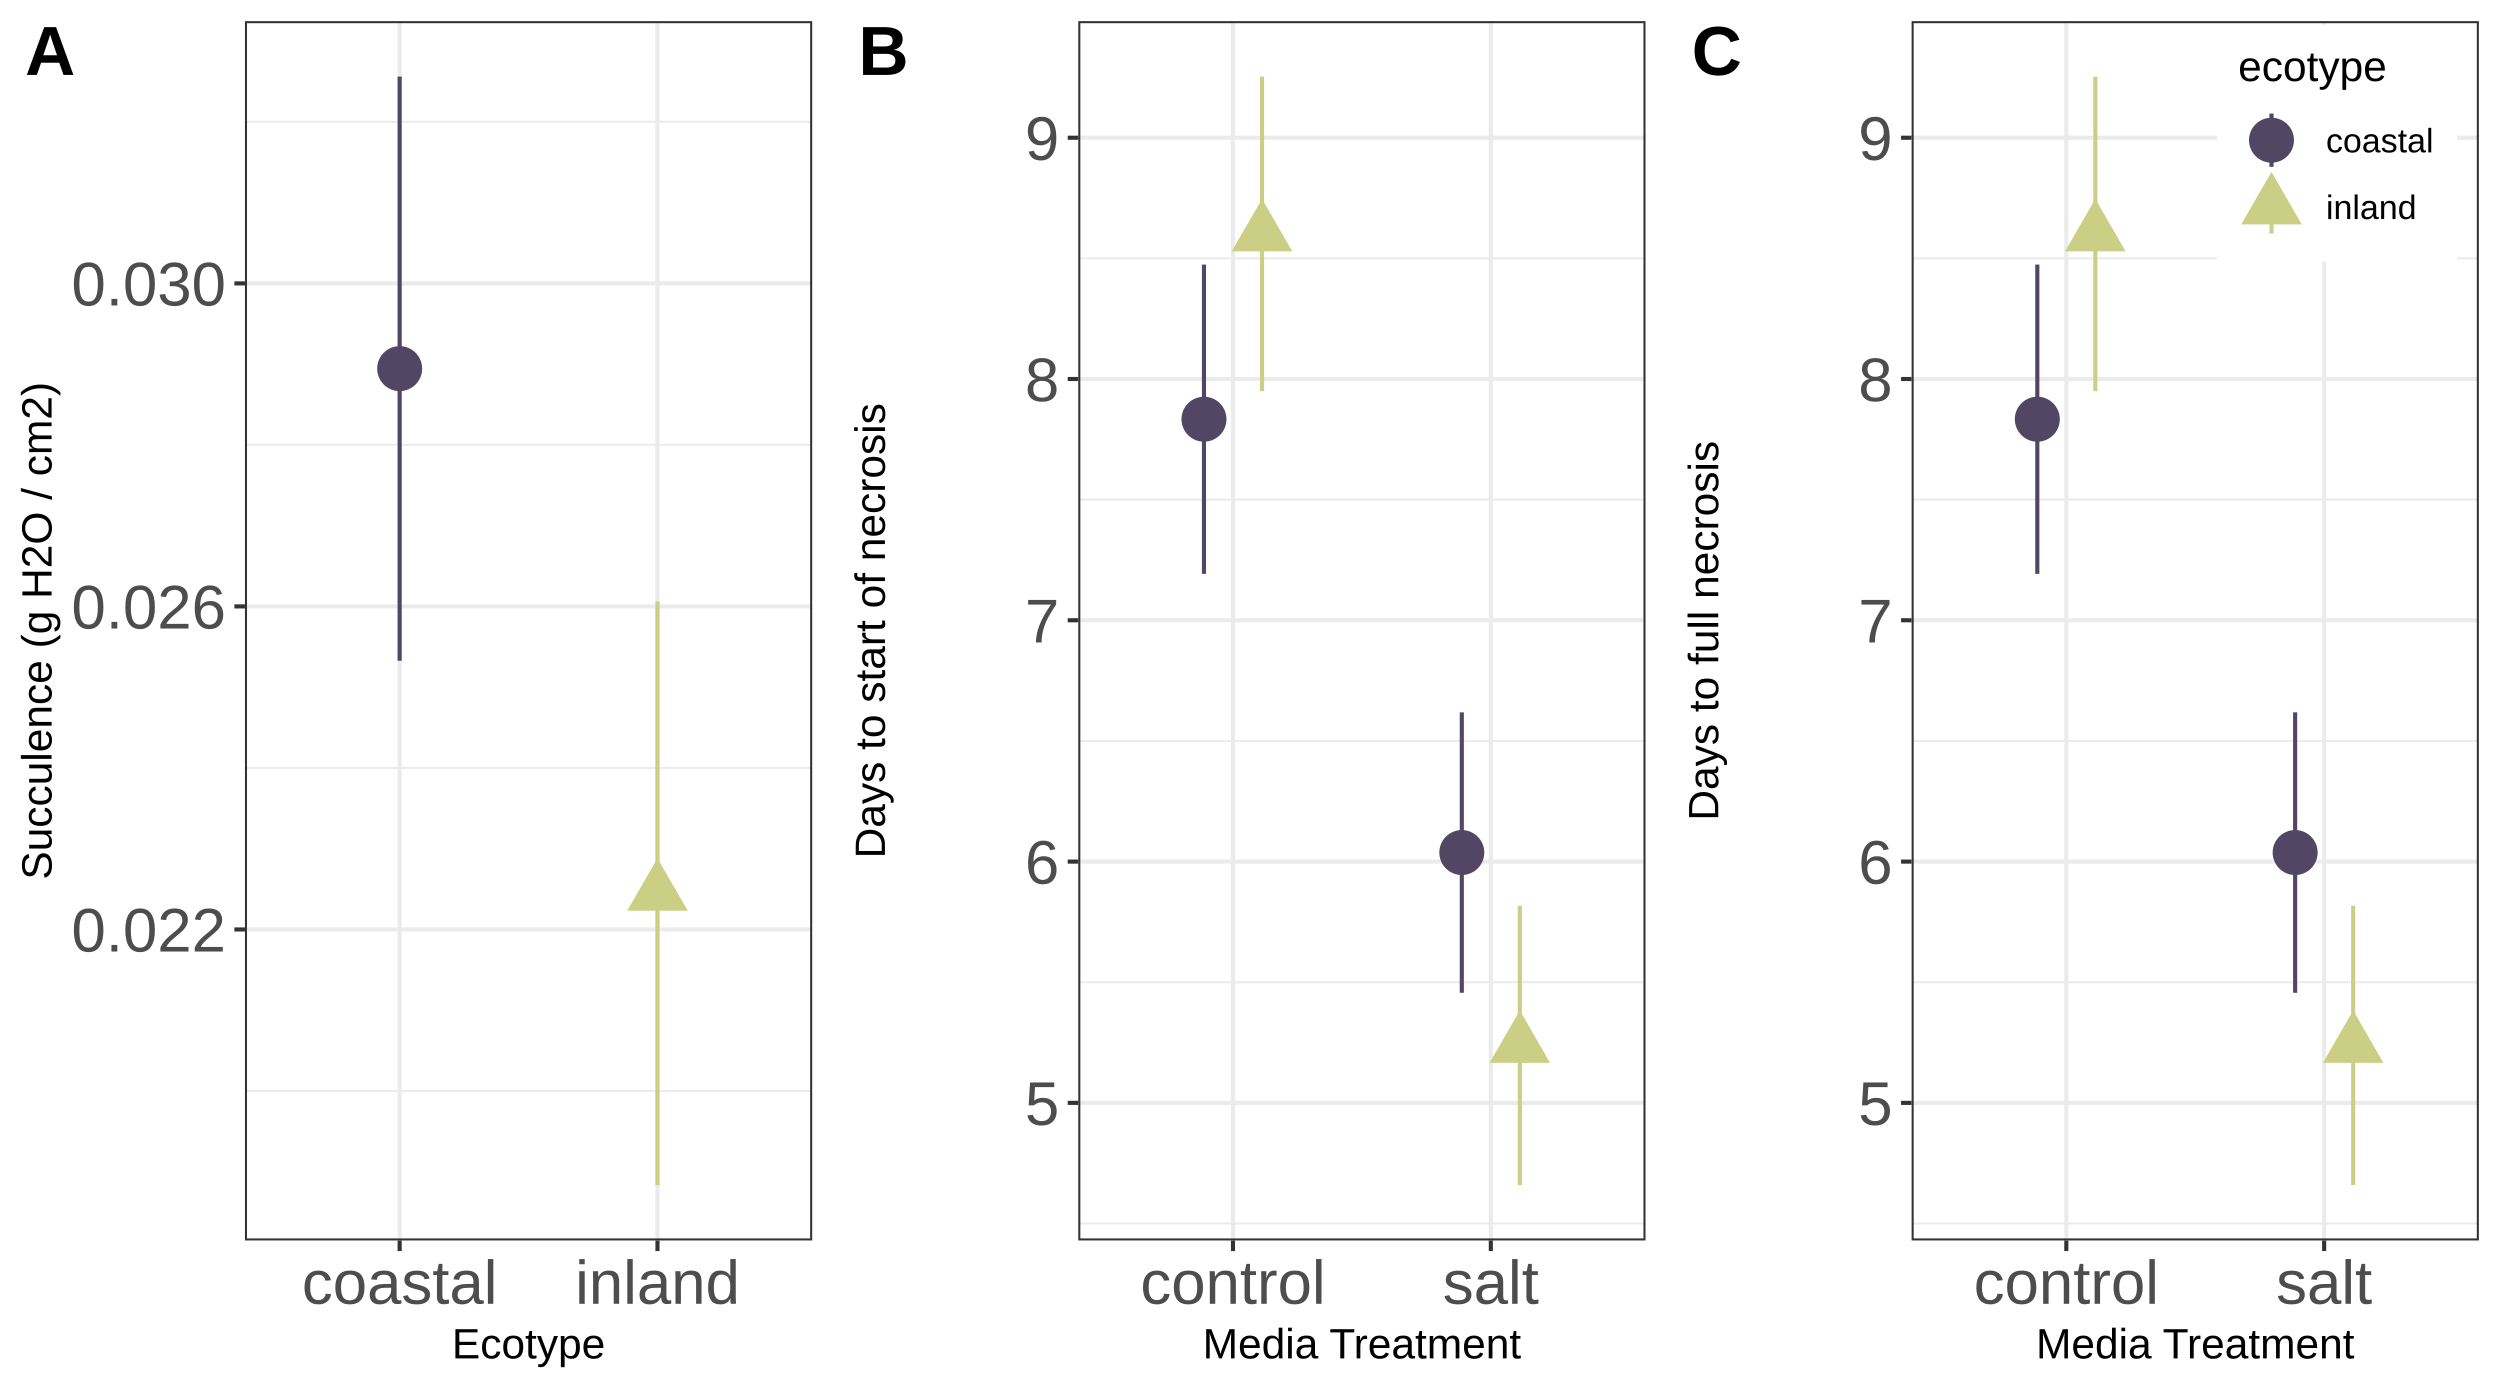
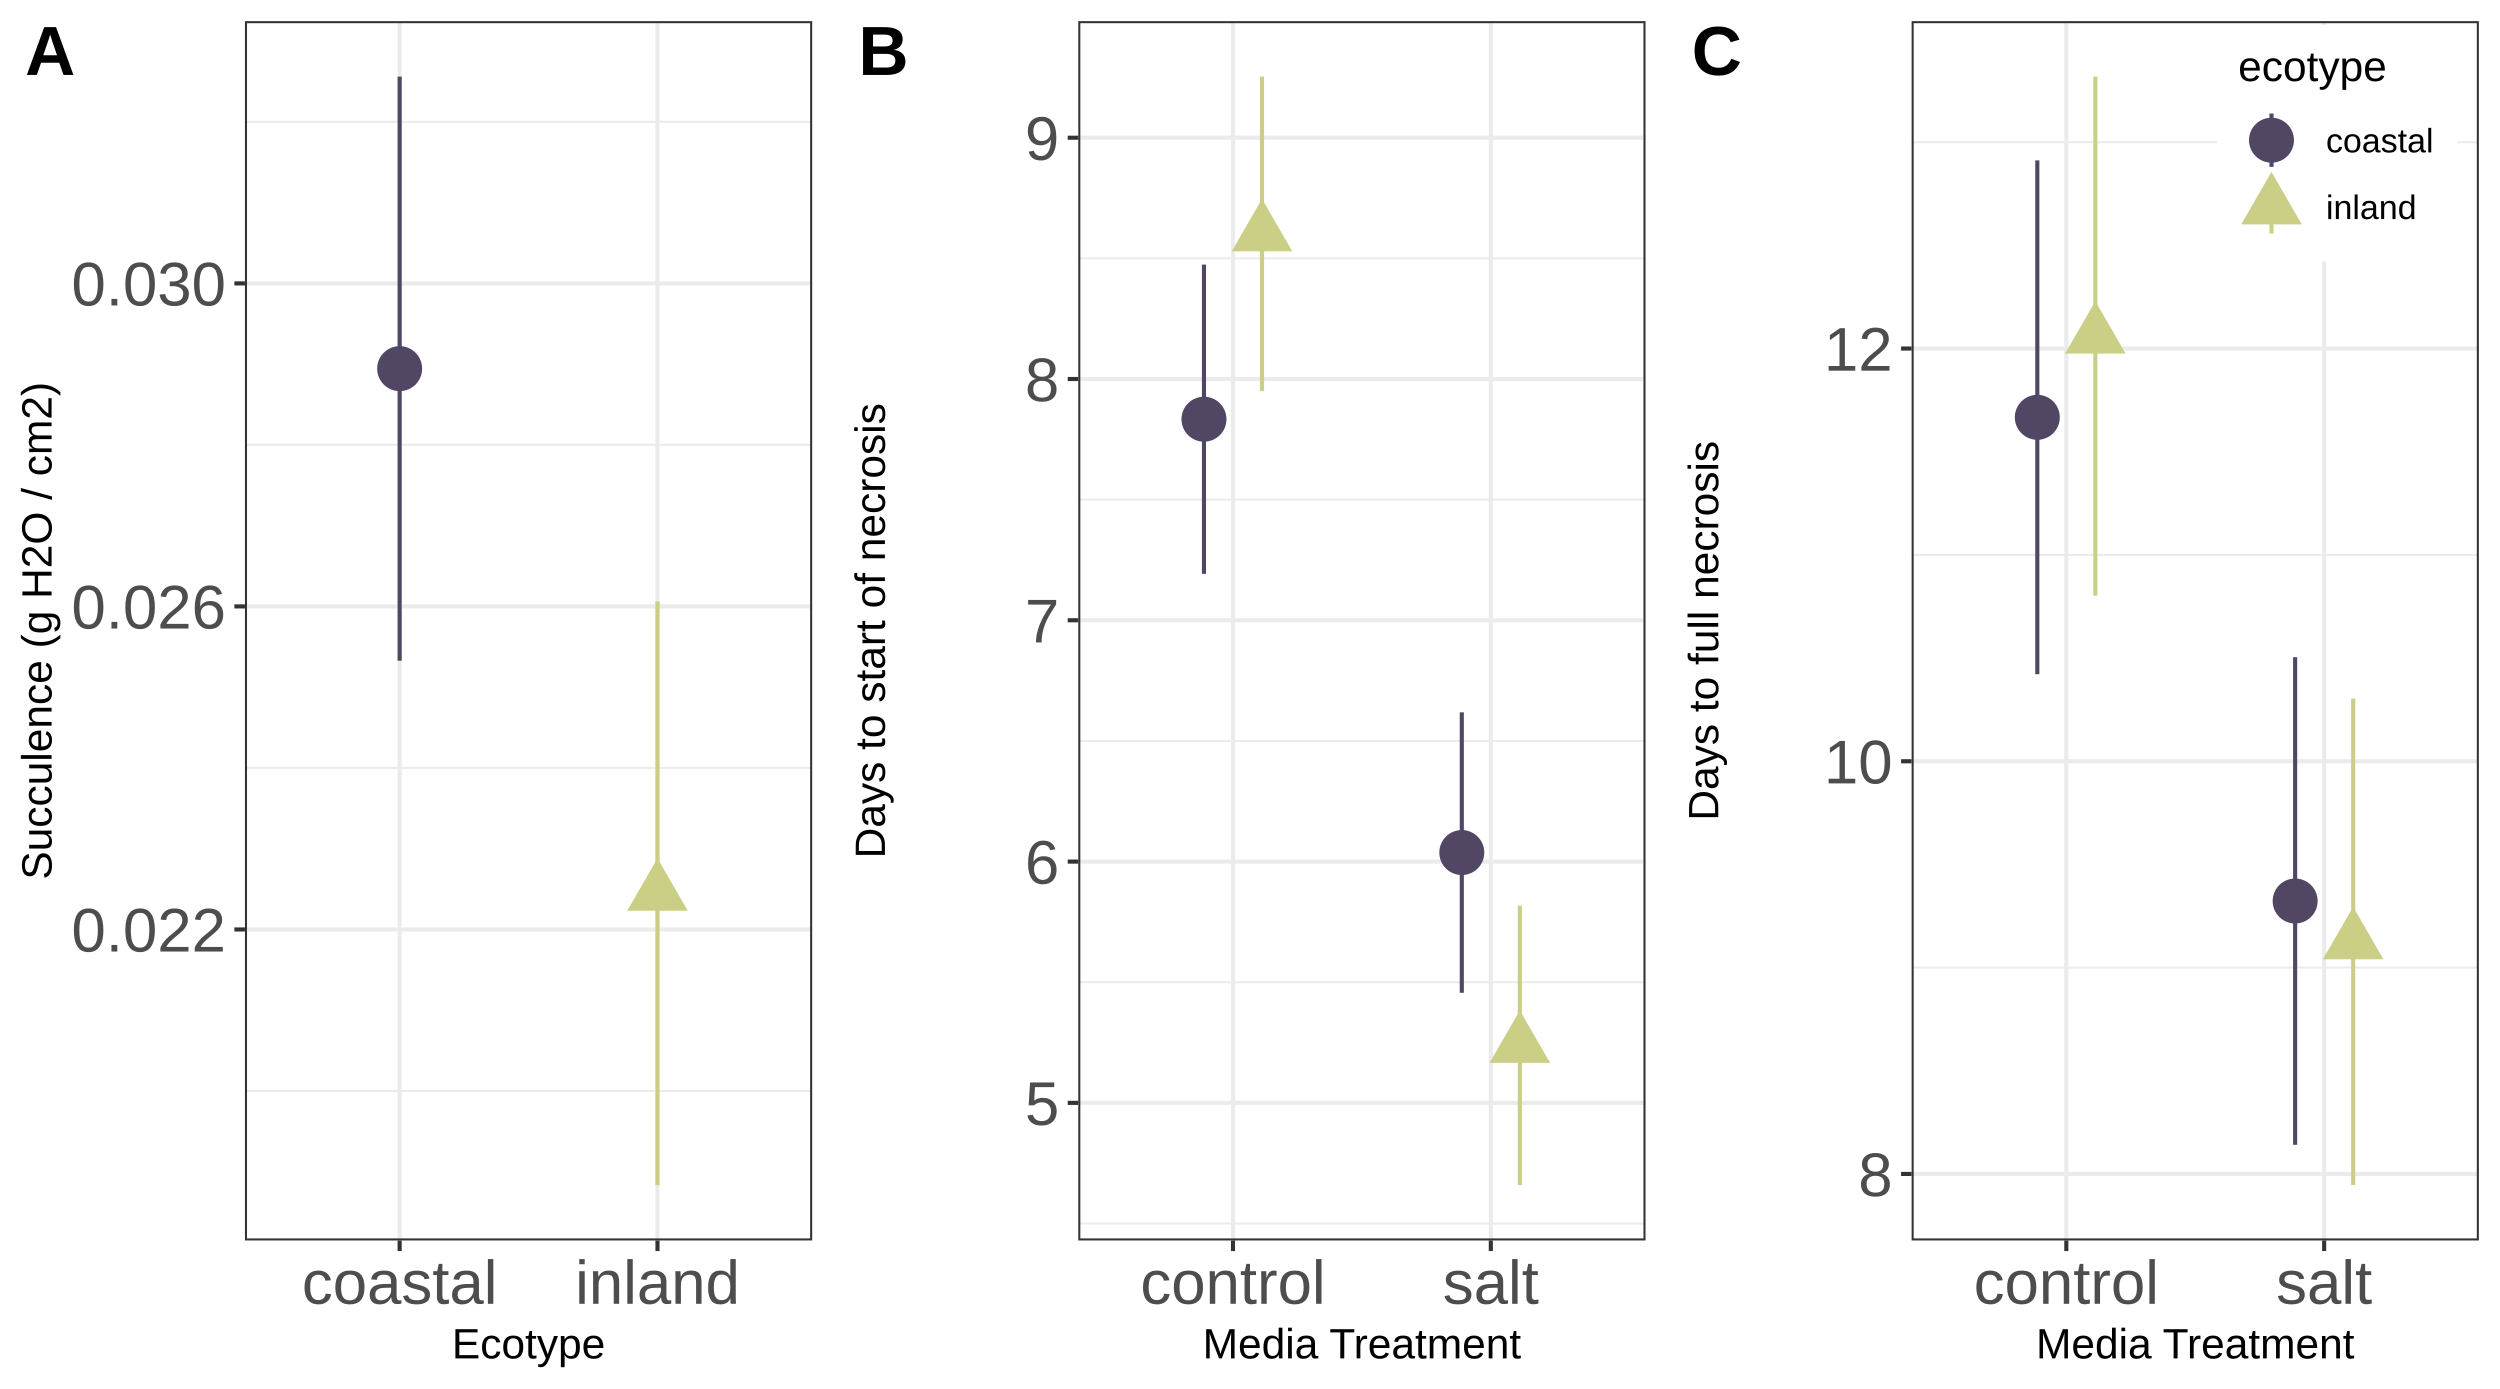
<svg xmlns="http://www.w3.org/2000/svg" class="svglite" width="648.00pt" height="360.00pt" viewBox="0 0 648.00 360.00">
  <defs>
    <style type="text/css">
    .svglite line, .svglite polyline, .svglite polygon, .svglite path, .svglite rect, .svglite circle {
      fill: none;
      stroke: #000000;
      stroke-linecap: round;
      stroke-linejoin: round;
      stroke-miterlimit: 10.00;
    }
    .svglite text {
      white-space: pre;
    }
  </style>
  </defs>
  <rect width="100%" height="100%" style="stroke: none; fill: none;" />
  <defs>
    <clipPath id="cpMC4wMHw2NDguMDB8MC4wMHwzNjAuMDA=">
      <rect x="0.00" y="0.00" width="648.00" height="360.00" />
    </clipPath>
  </defs>
  <g clip-path="url(#cpMC4wMHw2NDguMDB8MC4wMHwzNjAuMDA=)">
</g>
  <defs>
    <clipPath id="cpMC4wMHwyMTYuMDB8MC4wMHwzNjAuMDA=">
      <rect x="0.00" y="0.00" width="216.00" height="360.00" />
    </clipPath>
  </defs>
  <g clip-path="url(#cpMC4wMHwyMTYuMDB8MC4wMHwzNjAuMDA=)">
    <rect x="0.00" y="0.00" width="216.00" height="360.00" style="stroke-width: 1.07; stroke: #FFFFFF; fill: #FFFFFF;" />
  </g>
  <g clip-path="url(#cpMC4wMHw2NDguMDB8MC4wMHwzNjAuMDA=)">
</g>
  <defs>
    <clipPath id="cpNjMuNDl8MjEwLjUyfDUuNDh8MzIxLjUz">
      <rect x="63.49" y="5.48" width="147.03" height="316.05" />
    </clipPath>
  </defs>
  <g clip-path="url(#cpNjMuNDl8MjEwLjUyfDUuNDh8MzIxLjUz)">
    <rect x="63.49" y="5.48" width="147.03" height="316.05" style="stroke-width: 1.07; stroke: none; fill: #FFFFFF;" />
    <polyline points="63.49,282.77 210.52,282.77 " style="stroke-width: 0.53; stroke: #EBEBEB; stroke-linecap: butt;" />
    <polyline points="63.49,199.04 210.52,199.04 " style="stroke-width: 0.53; stroke: #EBEBEB; stroke-linecap: butt;" />
    <polyline points="63.49,115.31 210.52,115.31 " style="stroke-width: 0.53; stroke: #EBEBEB; stroke-linecap: butt;" />
    <polyline points="63.49,31.58 210.52,31.58 " style="stroke-width: 0.53; stroke: #EBEBEB; stroke-linecap: butt;" />
    <polyline points="63.49,240.91 210.52,240.91 " style="stroke-width: 1.07; stroke: #EBEBEB; stroke-linecap: butt;" />
    <polyline points="63.49,157.18 210.52,157.18 " style="stroke-width: 1.07; stroke: #EBEBEB; stroke-linecap: butt;" />
    <polyline points="63.49,73.45 210.52,73.45 " style="stroke-width: 1.07; stroke: #EBEBEB; stroke-linecap: butt;" />
    <polyline points="103.59,321.53 103.59,5.48 " style="stroke-width: 1.07; stroke: #EBEBEB; stroke-linecap: butt;" />
    <polyline points="170.42,321.53 170.42,5.48 " style="stroke-width: 1.07; stroke: #EBEBEB; stroke-linecap: butt;" />
    <line x1="103.59" y1="171.26" x2="103.59" y2="19.85" style="stroke-width: 1.07; stroke: #514663; stroke-linecap: butt;" />
    <line x1="170.42" y1="307.16" x2="170.42" y2="155.90" style="stroke-width: 1.07; stroke: #CACF85; stroke-linecap: butt;" />
    <circle cx="103.59" cy="95.55" r="5.83" style="stroke-width: 1.42; stroke: none; fill: #514663;" />
    <polygon points="170.42,222.46 178.27,236.06 162.57,236.06 " style="stroke-width: 1.42; stroke: none; fill: #CACF85;" />
    <rect x="63.49" y="5.48" width="147.03" height="316.05" style="stroke-width: 1.07; stroke: #333333;" />
  </g>
  <g clip-path="url(#cpMC4wMHw2NDguMDB8MC4wMHwzNjAuMDA=)">
    <text x="58.56" y="246.64" text-anchor="end" style="font-size: 16.00px;fill: #4D4D4D; font-family: &quot;Arial&quot;;" textLength="40.04px" lengthAdjust="spacingAndGlyphs">0.022</text>
    <text x="58.56" y="162.91" text-anchor="end" style="font-size: 16.00px;fill: #4D4D4D; font-family: &quot;Arial&quot;;" textLength="40.04px" lengthAdjust="spacingAndGlyphs">0.026</text>
    <text x="58.56" y="79.18" text-anchor="end" style="font-size: 16.00px;fill: #4D4D4D; font-family: &quot;Arial&quot;;" textLength="40.04px" lengthAdjust="spacingAndGlyphs">0.030</text>
    <polyline points="60.75,240.91 63.49,240.91 " style="stroke-width: 1.07; stroke: #333333; stroke-linecap: butt;" />
    <polyline points="60.75,157.18 63.49,157.18 " style="stroke-width: 1.07; stroke: #333333; stroke-linecap: butt;" />
    <polyline points="60.75,73.45 63.49,73.45 " style="stroke-width: 1.07; stroke: #333333; stroke-linecap: butt;" />
    <polyline points="103.59,324.27 103.59,321.53 " style="stroke-width: 1.07; stroke: #333333; stroke-linecap: butt;" />
    <polyline points="170.42,324.27 170.42,321.53 " style="stroke-width: 1.07; stroke: #333333; stroke-linecap: butt;" />
    <text x="103.59" y="337.94" text-anchor="middle" style="font-size: 16.00px;fill: #4D4D4D; font-family: &quot;Arial&quot;;" textLength="50.70px" lengthAdjust="spacingAndGlyphs">coastal</text>
    <text x="170.42" y="337.94" text-anchor="middle" style="font-size: 16.00px;fill: #4D4D4D; font-family: &quot;Arial&quot;;" textLength="42.71px" lengthAdjust="spacingAndGlyphs">inland</text>
    <text x="137.01" y="352.10" text-anchor="middle" style="font-size: 11.00px; font-family: &quot;Arial&quot;;" textLength="39.75px" lengthAdjust="spacingAndGlyphs">Ecotype</text>
    <text transform="translate(13.37,163.50) rotate(-90)" text-anchor="middle" style="font-size: 11.00px; font-family: &quot;Arial&quot;;" textLength="129.00px" lengthAdjust="spacingAndGlyphs">Succulence (g H2O / cm2)</text>
    <text x="6.50" y="19.43" style="font-size: 18.00px; font-weight: bold; font-family: &quot;Arial&quot;;" textLength="13.00px" lengthAdjust="spacingAndGlyphs">A</text>
  </g>
  <defs>
    <clipPath id="cpMjE2LjAwfDQzMi4wMHwwLjAwfDM2MC4wMA==">
      <rect x="216.00" y="0.00" width="216.00" height="360.00" />
    </clipPath>
  </defs>
  <g clip-path="url(#cpMjE2LjAwfDQzMi4wMHwwLjAwfDM2MC4wMA==)">
    <rect x="216.00" y="0.00" width="216.00" height="360.00" style="stroke-width: 1.07; stroke: #FFFFFF; fill: #FFFFFF;" />
  </g>
  <g clip-path="url(#cpMC4wMHw2NDguMDB8MC4wMHwzNjAuMDA=)">
</g>
  <defs>
    <clipPath id="cpMjc5LjQ5fDQyNi41Mnw1LjQ4fDMyMS41Mw==">
      <rect x="279.49" y="5.48" width="147.03" height="316.05" />
    </clipPath>
  </defs>
  <g clip-path="url(#cpMjc5LjQ5fDQyNi41Mnw1LjQ4fDMyMS41Mw==)">
    <rect x="279.49" y="5.48" width="147.03" height="316.05" style="stroke-width: 1.07; stroke: none; fill: #FFFFFF;" />
    <polyline points="279.49,317.13 426.52,317.13 " style="stroke-width: 0.53; stroke: #EBEBEB; stroke-linecap: butt;" />
    <polyline points="279.49,254.59 426.52,254.59 " style="stroke-width: 0.53; stroke: #EBEBEB; stroke-linecap: butt;" />
    <polyline points="279.49,192.05 426.52,192.05 " style="stroke-width: 0.53; stroke: #EBEBEB; stroke-linecap: butt;" />
    <polyline points="279.49,129.51 426.52,129.51 " style="stroke-width: 0.53; stroke: #EBEBEB; stroke-linecap: butt;" />
    <polyline points="279.49,66.97 426.52,66.97 " style="stroke-width: 0.53; stroke: #EBEBEB; stroke-linecap: butt;" />
    <polyline points="279.49,285.86 426.52,285.86 " style="stroke-width: 1.07; stroke: #EBEBEB; stroke-linecap: butt;" />
    <polyline points="279.49,223.32 426.52,223.32 " style="stroke-width: 1.07; stroke: #EBEBEB; stroke-linecap: butt;" />
    <polyline points="279.49,160.78 426.52,160.78 " style="stroke-width: 1.07; stroke: #EBEBEB; stroke-linecap: butt;" />
    <polyline points="279.49,98.24 426.52,98.24 " style="stroke-width: 1.07; stroke: #EBEBEB; stroke-linecap: butt;" />
    <polyline points="279.49,35.70 426.52,35.70 " style="stroke-width: 1.07; stroke: #EBEBEB; stroke-linecap: butt;" />
    <polyline points="319.59,321.53 319.59,5.48 " style="stroke-width: 1.07; stroke: #EBEBEB; stroke-linecap: butt;" />
    <polyline points="386.42,321.53 386.42,5.48 " style="stroke-width: 1.07; stroke: #EBEBEB; stroke-linecap: butt;" />
    <line x1="312.07" y1="148.74" x2="312.07" y2="68.59" style="stroke-width: 1.07; stroke: #514663; stroke-linecap: butt;" />
    <line x1="327.11" y1="101.39" x2="327.11" y2="19.85" style="stroke-width: 1.07; stroke: #CACF85; stroke-linecap: butt;" />
    <line x1="378.90" y1="257.34" x2="378.90" y2="184.63" style="stroke-width: 1.07; stroke: #514663; stroke-linecap: butt;" />
    <line x1="393.94" y1="307.16" x2="393.94" y2="234.76" style="stroke-width: 1.07; stroke: #CACF85; stroke-linecap: butt;" />
    <circle cx="312.07" cy="108.66" r="5.83" style="stroke-width: 1.42; stroke: none; fill: #514663;" />
    <polygon points="327.11,51.55 334.96,65.15 319.26,65.15 " style="stroke-width: 1.42; stroke: none; fill: #CACF85;" />
    <circle cx="378.90" cy="220.98" r="5.83" style="stroke-width: 1.42; stroke: none; fill: #514663;" />
    <polygon points="393.94,261.90 401.79,275.50 386.09,275.50 " style="stroke-width: 1.42; stroke: none; fill: #CACF85;" />
    <rect x="279.49" y="5.48" width="147.03" height="316.05" style="stroke-width: 1.07; stroke: #333333;" />
  </g>
  <g clip-path="url(#cpMC4wMHw2NDguMDB8MC4wMHwzNjAuMDA=)">
    <text x="274.56" y="291.59" text-anchor="end" style="font-size: 16.00px;fill: #4D4D4D; font-family: &quot;Arial&quot;;" textLength="8.90px" lengthAdjust="spacingAndGlyphs">5</text>
    <text x="274.56" y="229.06" text-anchor="end" style="font-size: 16.00px;fill: #4D4D4D; font-family: &quot;Arial&quot;;" textLength="8.90px" lengthAdjust="spacingAndGlyphs">6</text>
    <text x="274.56" y="166.52" text-anchor="end" style="font-size: 16.00px;fill: #4D4D4D; font-family: &quot;Arial&quot;;" textLength="8.90px" lengthAdjust="spacingAndGlyphs">7</text>
    <text x="274.56" y="103.98" text-anchor="end" style="font-size: 16.00px;fill: #4D4D4D; font-family: &quot;Arial&quot;;" textLength="8.90px" lengthAdjust="spacingAndGlyphs">8</text>
    <text x="274.56" y="41.44" text-anchor="end" style="font-size: 16.00px;fill: #4D4D4D; font-family: &quot;Arial&quot;;" textLength="8.90px" lengthAdjust="spacingAndGlyphs">9</text>
    <polyline points="276.75,285.86 279.49,285.86 " style="stroke-width: 1.07; stroke: #333333; stroke-linecap: butt;" />
    <polyline points="276.75,223.32 279.49,223.32 " style="stroke-width: 1.07; stroke: #333333; stroke-linecap: butt;" />
    <polyline points="276.75,160.78 279.49,160.78 " style="stroke-width: 1.07; stroke: #333333; stroke-linecap: butt;" />
    <polyline points="276.75,98.24 279.49,98.24 " style="stroke-width: 1.07; stroke: #333333; stroke-linecap: butt;" />
    <polyline points="276.75,35.70 279.49,35.70 " style="stroke-width: 1.07; stroke: #333333; stroke-linecap: butt;" />
    <polyline points="319.59,324.27 319.59,321.53 " style="stroke-width: 1.07; stroke: #333333; stroke-linecap: butt;" />
    <polyline points="386.42,324.27 386.42,321.53 " style="stroke-width: 1.07; stroke: #333333; stroke-linecap: butt;" />
    <text x="319.59" y="337.94" text-anchor="middle" style="font-size: 16.00px;fill: #4D4D4D; font-family: &quot;Arial&quot;;" textLength="48.02px" lengthAdjust="spacingAndGlyphs">control</text>
    <text x="386.42" y="337.94" text-anchor="middle" style="font-size: 16.00px;fill: #4D4D4D; font-family: &quot;Arial&quot;;" textLength="24.90px" lengthAdjust="spacingAndGlyphs">salt</text>
    <text x="353.01" y="352.10" text-anchor="middle" style="font-size: 11.00px; font-family: &quot;Arial&quot;;" textLength="83.15px" lengthAdjust="spacingAndGlyphs">Media Treatment</text>
    <text transform="translate(229.37,163.50) rotate(-90)" text-anchor="middle" style="font-size: 11.00px; font-family: &quot;Arial&quot;;" textLength="117.98px" lengthAdjust="spacingAndGlyphs">Days to start of necrosis</text>
    <text x="222.50" y="19.43" style="font-size: 18.00px; font-weight: bold; font-family: &quot;Arial&quot;;" textLength="13.00px" lengthAdjust="spacingAndGlyphs">B</text>
  </g>
  <defs>
    <clipPath id="cpNDMyLjAwfDY0OC4wMHwwLjAwfDM2MC4wMA==">
      <rect x="432.00" y="0.00" width="216.00" height="360.00" />
    </clipPath>
  </defs>
  <g clip-path="url(#cpNDMyLjAwfDY0OC4wMHwwLjAwfDM2MC4wMA==)">
    <rect x="432.00" y="0.00" width="216.00" height="360.00" style="stroke-width: 1.07; stroke: #FFFFFF; fill: #FFFFFF;" />
  </g>
  <g clip-path="url(#cpMC4wMHw2NDguMDB8MC4wMHwzNjAuMDA=)">
</g>
  <defs>
    <clipPath id="cpNDk1LjQ5fDY0Mi41Mnw1LjQ4fDMyMS41Mw==">
      <rect x="495.49" y="5.48" width="147.03" height="316.05" />
    </clipPath>
  </defs>
  <g clip-path="url(#cpNDk1LjQ5fDY0Mi41Mnw1LjQ4fDMyMS41Mw==)">
    <rect x="495.49" y="5.48" width="147.03" height="316.05" style="stroke-width: 1.07; stroke: none; fill: #FFFFFF;" />
-     <polyline points="495.49,317.13 642.52,317.13 " style="stroke-width: 0.53; stroke: #EBEBEB; stroke-linecap: butt;" />
-     <polyline points="495.49,254.59 642.52,254.59 " style="stroke-width: 0.53; stroke: #EBEBEB; stroke-linecap: butt;" />
-     <polyline points="495.49,192.05 642.52,192.05 " style="stroke-width: 0.53; stroke: #EBEBEB; stroke-linecap: butt;" />
-     <polyline points="495.49,129.51 642.52,129.51 " style="stroke-width: 0.53; stroke: #EBEBEB; stroke-linecap: butt;" />
-     <polyline points="495.49,66.97 642.52,66.97 " style="stroke-width: 0.53; stroke: #EBEBEB; stroke-linecap: butt;" />
-     <polyline points="495.49,285.86 642.52,285.86 " style="stroke-width: 1.07; stroke: #EBEBEB; stroke-linecap: butt;" />
-     <polyline points="495.49,223.32 642.52,223.32 " style="stroke-width: 1.07; stroke: #EBEBEB; stroke-linecap: butt;" />
-     <polyline points="495.49,160.78 642.52,160.78 " style="stroke-width: 1.07; stroke: #EBEBEB; stroke-linecap: butt;" />
-     <polyline points="495.49,98.24 642.52,98.24 " style="stroke-width: 1.07; stroke: #EBEBEB; stroke-linecap: butt;" />
-     <polyline points="495.49,35.70 642.52,35.70 " style="stroke-width: 1.07; stroke: #EBEBEB; stroke-linecap: butt;" />
+     <polyline points="495.49,250.80 642.52,250.80 " style="stroke-width: 0.53; stroke: #EBEBEB; stroke-linecap: butt;" />
+     <polyline points="495.49,143.83 642.52,143.83 " style="stroke-width: 0.53; stroke: #EBEBEB; stroke-linecap: butt;" />
+     <polyline points="495.49,36.86 642.52,36.86 " style="stroke-width: 0.53; stroke: #EBEBEB; stroke-linecap: butt;" />
+     <polyline points="495.49,304.29 642.52,304.29 " style="stroke-width: 1.07; stroke: #EBEBEB; stroke-linecap: butt;" />
+     <polyline points="495.49,197.32 642.52,197.32 " style="stroke-width: 1.07; stroke: #EBEBEB; stroke-linecap: butt;" />
+     <polyline points="495.49,90.34 642.52,90.34 " style="stroke-width: 1.07; stroke: #EBEBEB; stroke-linecap: butt;" />
    <polyline points="535.59,321.53 535.59,5.48 " style="stroke-width: 1.07; stroke: #EBEBEB; stroke-linecap: butt;" />
    <polyline points="602.42,321.53 602.42,5.48 " style="stroke-width: 1.07; stroke: #EBEBEB; stroke-linecap: butt;" />
-     <line x1="528.07" y1="148.74" x2="528.07" y2="68.59" style="stroke-width: 1.07; stroke: #514663; stroke-linecap: butt;" />
-     <line x1="543.11" y1="101.39" x2="543.11" y2="19.85" style="stroke-width: 1.07; stroke: #CACF85; stroke-linecap: butt;" />
-     <line x1="594.90" y1="257.34" x2="594.90" y2="184.63" style="stroke-width: 1.07; stroke: #514663; stroke-linecap: butt;" />
-     <line x1="609.94" y1="307.16" x2="609.94" y2="234.76" style="stroke-width: 1.07; stroke: #CACF85; stroke-linecap: butt;" />
-     <circle cx="528.07" cy="108.66" r="5.83" style="stroke-width: 1.42; stroke: none; fill: #514663;" />
-     <polygon points="543.11,51.55 550.96,65.15 535.26,65.15 " style="stroke-width: 1.42; stroke: none; fill: #CACF85;" />
-     <circle cx="594.90" cy="220.98" r="5.83" style="stroke-width: 1.42; stroke: none; fill: #514663;" />
-     <polygon points="609.94,261.90 617.79,275.50 602.09,275.50 " style="stroke-width: 1.42; stroke: none; fill: #CACF85;" />
+     <line x1="528.07" y1="174.76" x2="528.07" y2="41.58" style="stroke-width: 1.07; stroke: #514663; stroke-linecap: butt;" />
+     <line x1="543.11" y1="154.39" x2="543.11" y2="19.85" style="stroke-width: 1.07; stroke: #CACF85; stroke-linecap: butt;" />
+     <line x1="594.90" y1="296.73" x2="594.90" y2="170.35" style="stroke-width: 1.07; stroke: #514663; stroke-linecap: butt;" />
+     <line x1="609.94" y1="307.16" x2="609.94" y2="181.07" style="stroke-width: 1.07; stroke: #CACF85; stroke-linecap: butt;" />
+     <circle cx="528.07" cy="108.17" r="5.83" style="stroke-width: 1.42; stroke: none; fill: #514663;" />
+     <polygon points="543.11,78.05 550.96,91.65 535.26,91.65 " style="stroke-width: 1.42; stroke: none; fill: #CACF85;" />
+     <circle cx="594.90" cy="233.54" r="5.83" style="stroke-width: 1.42; stroke: none; fill: #514663;" />
+     <polygon points="609.94,235.05 617.79,248.65 602.09,248.65 " style="stroke-width: 1.42; stroke: none; fill: #CACF85;" />
    <rect x="495.49" y="5.48" width="147.03" height="316.05" style="stroke-width: 1.07; stroke: #333333;" />
  </g>
  <g clip-path="url(#cpMC4wMHw2NDguMDB8MC4wMHwzNjAuMDA=)">
-     <text x="490.56" y="291.59" text-anchor="end" style="font-size: 16.00px;fill: #4D4D4D; font-family: &quot;Arial&quot;;" textLength="8.90px" lengthAdjust="spacingAndGlyphs">5</text>
-     <text x="490.56" y="229.06" text-anchor="end" style="font-size: 16.00px;fill: #4D4D4D; font-family: &quot;Arial&quot;;" textLength="8.90px" lengthAdjust="spacingAndGlyphs">6</text>
-     <text x="490.56" y="166.52" text-anchor="end" style="font-size: 16.00px;fill: #4D4D4D; font-family: &quot;Arial&quot;;" textLength="8.90px" lengthAdjust="spacingAndGlyphs">7</text>
-     <text x="490.56" y="103.98" text-anchor="end" style="font-size: 16.00px;fill: #4D4D4D; font-family: &quot;Arial&quot;;" textLength="8.90px" lengthAdjust="spacingAndGlyphs">8</text>
-     <text x="490.56" y="41.44" text-anchor="end" style="font-size: 16.00px;fill: #4D4D4D; font-family: &quot;Arial&quot;;" textLength="8.90px" lengthAdjust="spacingAndGlyphs">9</text>
-     <polyline points="492.75,285.86 495.49,285.86 " style="stroke-width: 1.07; stroke: #333333; stroke-linecap: butt;" />
-     <polyline points="492.75,223.32 495.49,223.32 " style="stroke-width: 1.07; stroke: #333333; stroke-linecap: butt;" />
-     <polyline points="492.75,160.78 495.49,160.78 " style="stroke-width: 1.07; stroke: #333333; stroke-linecap: butt;" />
-     <polyline points="492.75,98.24 495.49,98.24 " style="stroke-width: 1.07; stroke: #333333; stroke-linecap: butt;" />
-     <polyline points="492.75,35.70 495.49,35.70 " style="stroke-width: 1.07; stroke: #333333; stroke-linecap: butt;" />
+     <text x="490.56" y="310.03" text-anchor="end" style="font-size: 16.00px;fill: #4D4D4D; font-family: &quot;Arial&quot;;" textLength="8.90px" lengthAdjust="spacingAndGlyphs">8</text>
+     <text x="490.56" y="203.06" text-anchor="end" style="font-size: 16.00px;fill: #4D4D4D; font-family: &quot;Arial&quot;;" textLength="17.80px" lengthAdjust="spacingAndGlyphs">10</text>
+     <text x="490.56" y="96.08" text-anchor="end" style="font-size: 16.00px;fill: #4D4D4D; font-family: &quot;Arial&quot;;" textLength="17.80px" lengthAdjust="spacingAndGlyphs">12</text>
+     <polyline points="492.75,304.29 495.49,304.29 " style="stroke-width: 1.07; stroke: #333333; stroke-linecap: butt;" />
+     <polyline points="492.75,197.32 495.49,197.32 " style="stroke-width: 1.07; stroke: #333333; stroke-linecap: butt;" />
+     <polyline points="492.75,90.34 495.49,90.34 " style="stroke-width: 1.07; stroke: #333333; stroke-linecap: butt;" />
    <polyline points="535.59,324.27 535.59,321.53 " style="stroke-width: 1.07; stroke: #333333; stroke-linecap: butt;" />
    <polyline points="602.42,324.27 602.42,321.53 " style="stroke-width: 1.07; stroke: #333333; stroke-linecap: butt;" />
    <text x="535.59" y="337.94" text-anchor="middle" style="font-size: 16.00px;fill: #4D4D4D; font-family: &quot;Arial&quot;;" textLength="48.02px" lengthAdjust="spacingAndGlyphs">control</text>
    <text x="602.42" y="337.94" text-anchor="middle" style="font-size: 16.00px;fill: #4D4D4D; font-family: &quot;Arial&quot;;" textLength="24.90px" lengthAdjust="spacingAndGlyphs">salt</text>
    <text x="569.01" y="352.10" text-anchor="middle" style="font-size: 11.00px; font-family: &quot;Arial&quot;;" textLength="83.15px" lengthAdjust="spacingAndGlyphs">Media Treatment</text>
    <text transform="translate(445.37,163.50) rotate(-90)" text-anchor="middle" style="font-size: 11.00px; font-family: &quot;Arial&quot;;" textLength="98.42px" lengthAdjust="spacingAndGlyphs">Days to full necrosis</text>
    <rect x="574.65" y="6.43" width="62.23" height="61.32" style="stroke-width: 1.07; stroke: none; fill: #FFFFFF;" />
    <text x="580.13" y="21.01" style="font-size: 11.00px; font-family: &quot;Arial&quot;;" textLength="38.53px" lengthAdjust="spacingAndGlyphs">ecotype</text>
    <rect x="580.13" y="27.70" width="17.28" height="17.28" style="stroke-width: 1.07; stroke: none; fill: #FFFFFF;" />
    <line x1="588.77" y1="43.26" x2="588.77" y2="29.43" style="stroke-width: 1.07; stroke: #514663; stroke-linecap: butt;" />
    <circle cx="588.77" cy="36.34" r="5.83" style="stroke-width: 1.42; stroke: none; fill: #514663;" />
    <rect x="580.13" y="44.98" width="17.28" height="17.28" style="stroke-width: 1.07; stroke: none; fill: #FFFFFF;" />
    <line x1="588.77" y1="60.54" x2="588.77" y2="46.71" style="stroke-width: 1.07; stroke: #CACF85; stroke-linecap: butt;" />
    <polygon points="588.77,44.56 596.62,58.16 580.92,58.16 " style="stroke-width: 1.42; stroke: none; fill: #CACF85;" />
    <text x="602.89" y="39.50" style="font-size: 8.80px; font-family: &quot;Arial&quot;;" textLength="27.88px" lengthAdjust="spacingAndGlyphs">coastal</text>
    <text x="602.89" y="56.78" style="font-size: 8.80px; font-family: &quot;Arial&quot;;" textLength="23.49px" lengthAdjust="spacingAndGlyphs">inland</text>
    <text x="438.50" y="19.43" style="font-size: 18.00px; font-weight: bold; font-family: &quot;Arial&quot;;" textLength="13.00px" lengthAdjust="spacingAndGlyphs">C</text>
  </g>
</svg>
